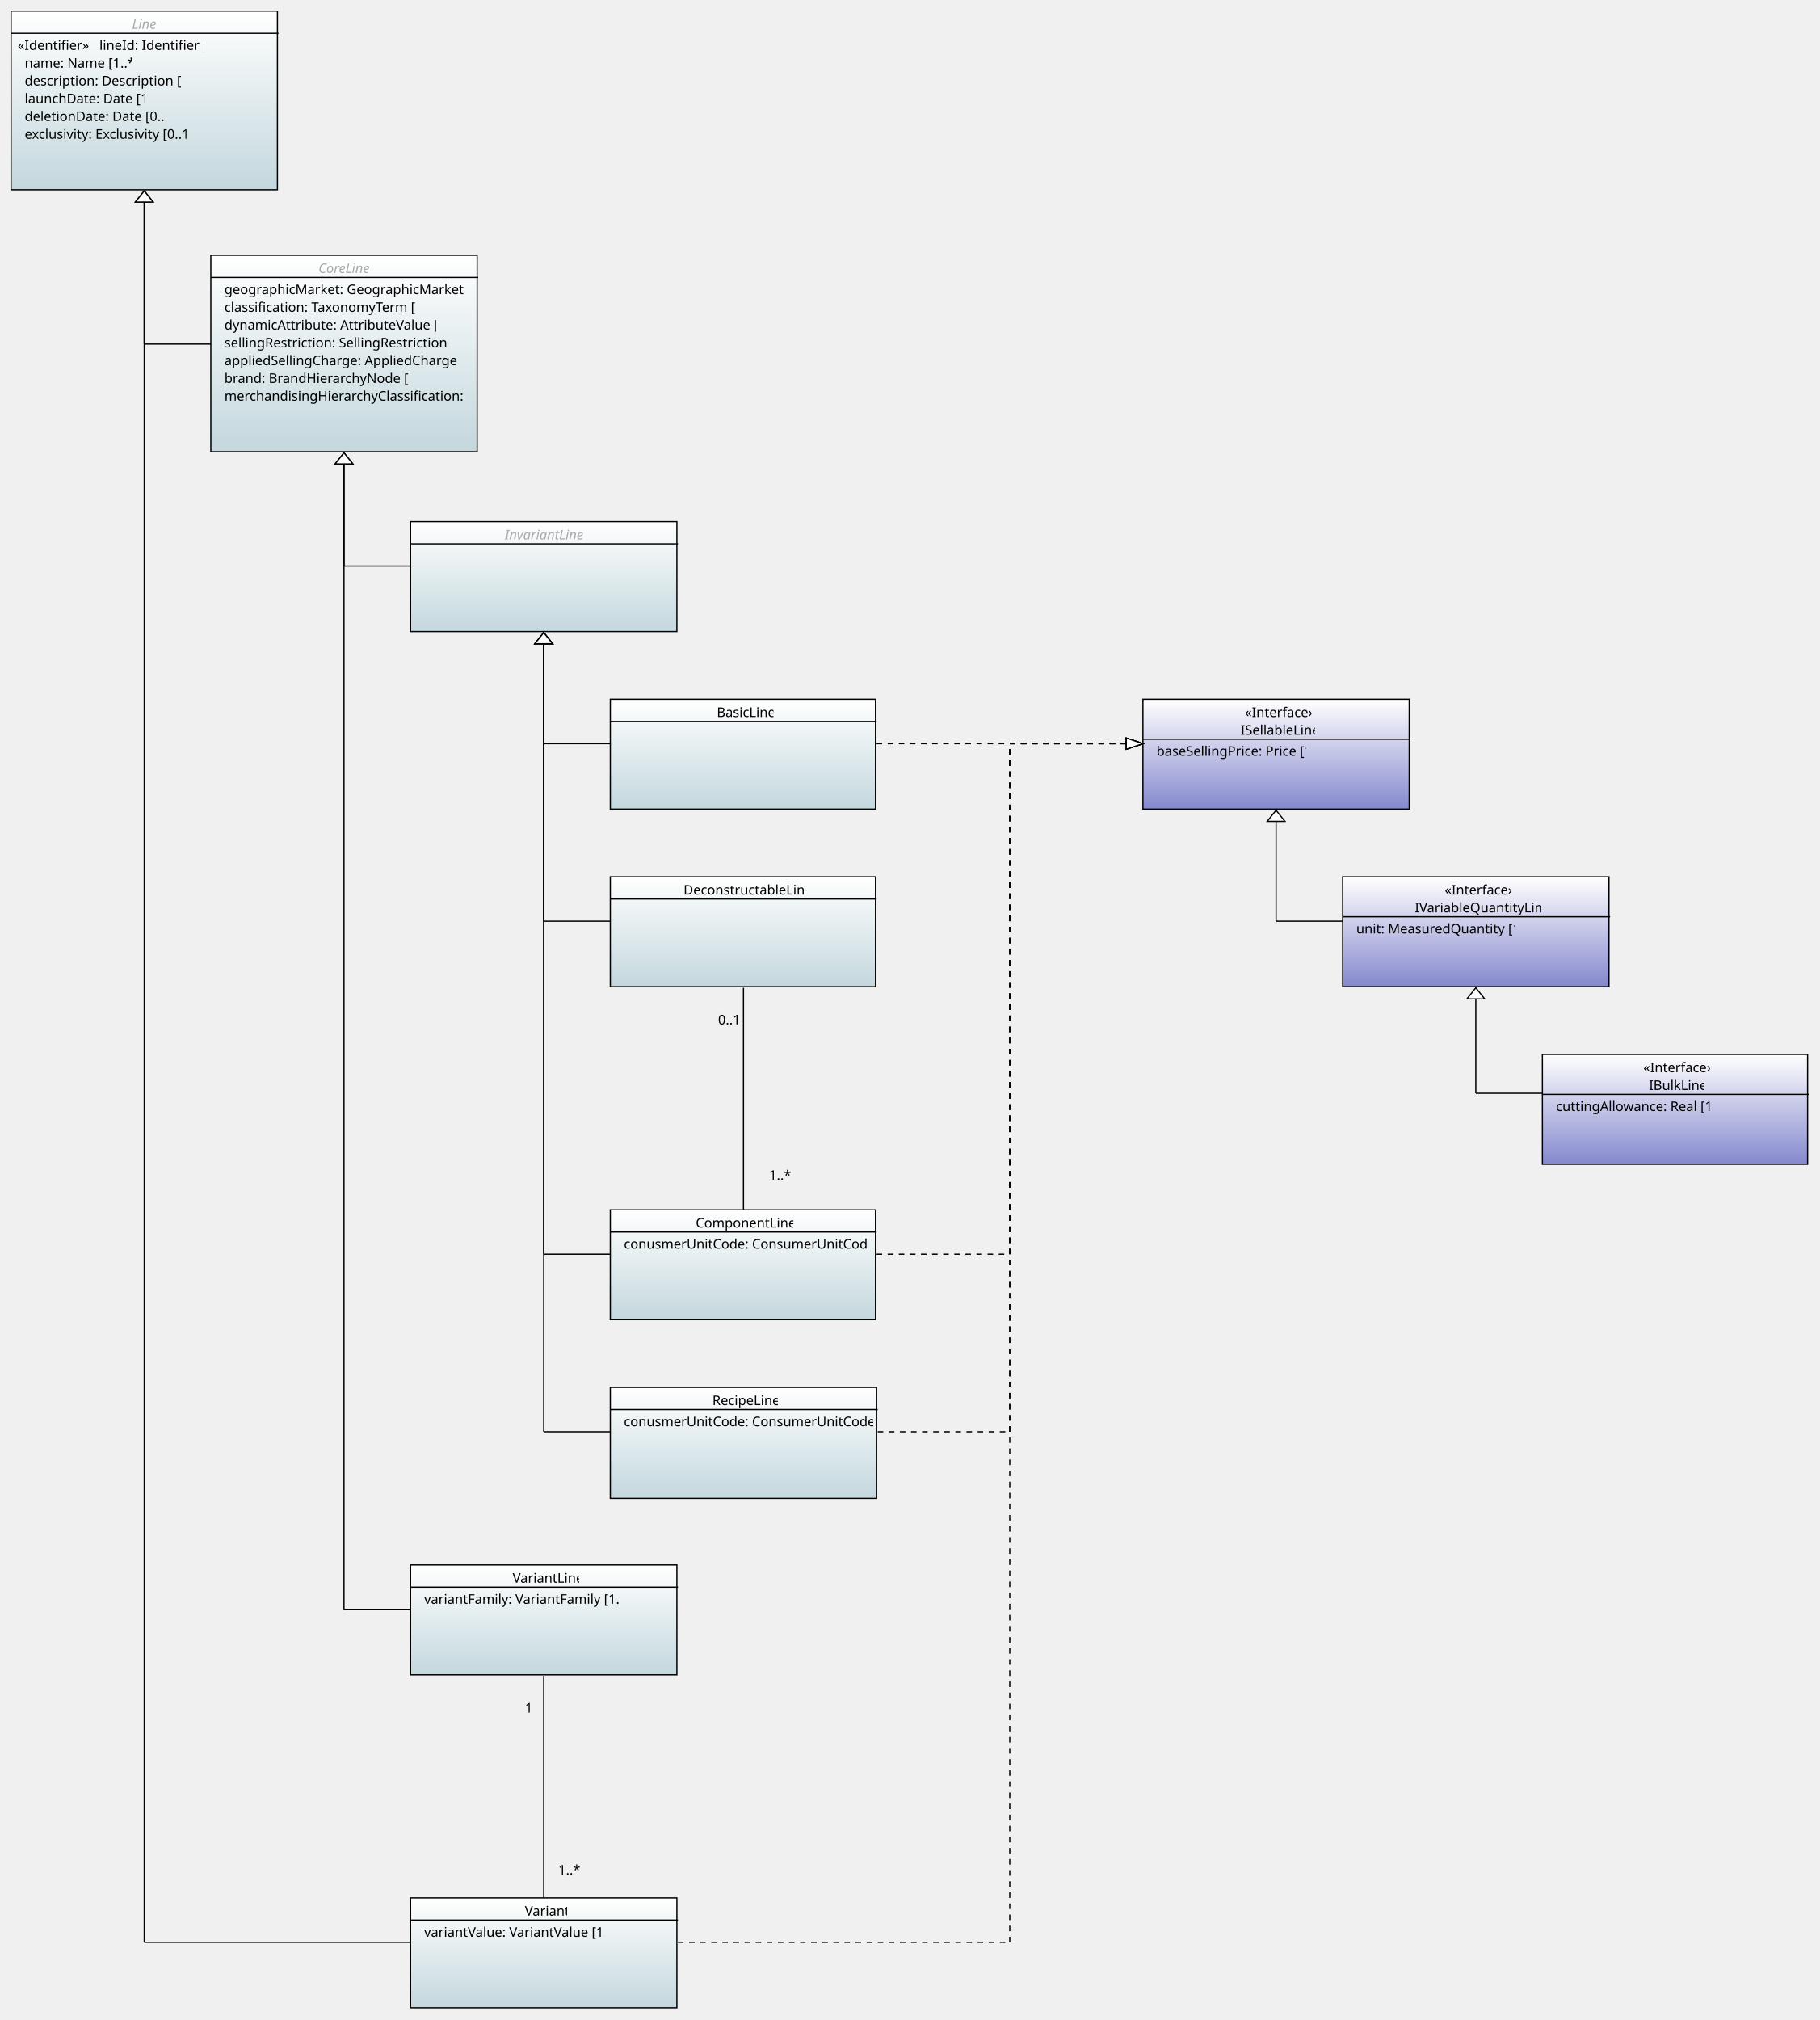
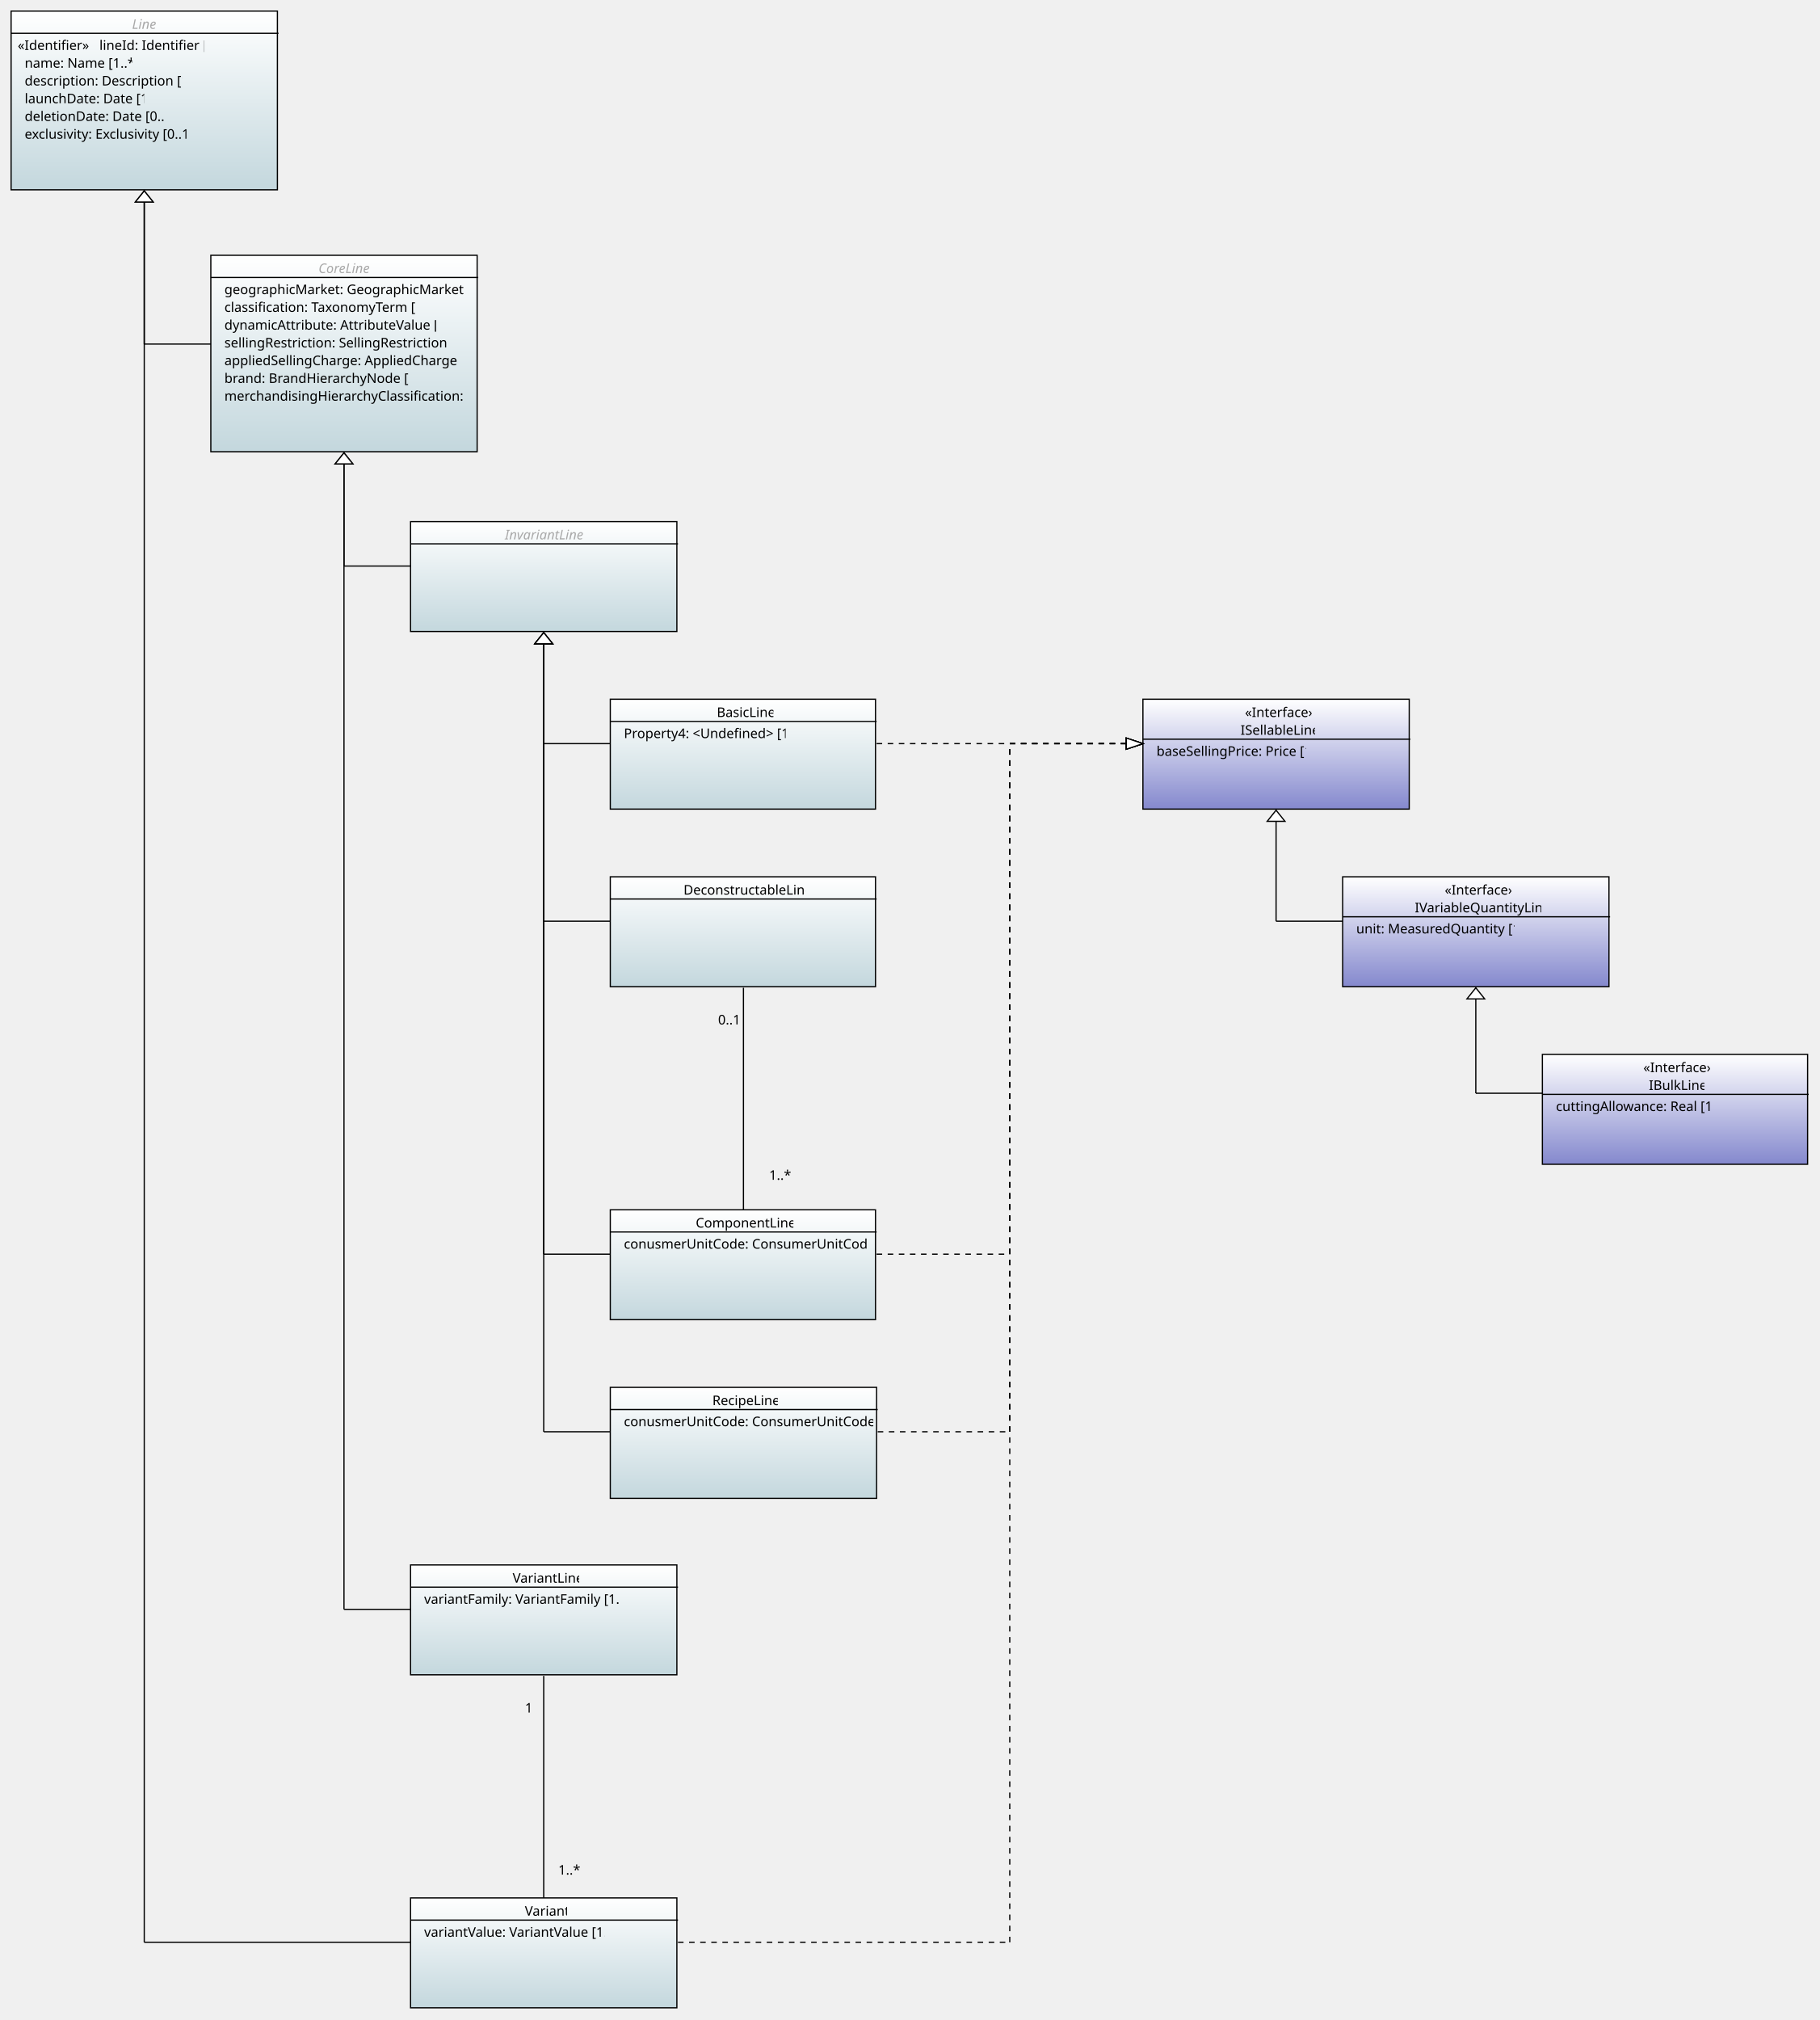
<svg xmlns="http://www.w3.org/2000/svg" xmlns:xlink="http://www.w3.org/1999/xlink" stroke-dasharray="none" shape-rendering="auto" font-family="'Dialog'" width="1640" text-rendering="auto" fill-opacity="1" contentScriptType="text/ecmascript" color-interpolation="auto" color-rendering="auto" preserveAspectRatio="xMidYMid meet" font-size="12px" viewBox="0 0 1640 1820" fill="black" stroke="black" image-rendering="auto" stroke-miterlimit="10" zoomAndPan="magnify" version="1.0" stroke-linecap="square" stroke-linejoin="miter" contentStyleType="text/css" font-style="normal" height="1820" stroke-width="1" stroke-dashoffset="0" font-weight="normal" stroke-opacity="1">
  <defs id="genericDefs" />
  <g>
    <defs id="defs1">
      <linearGradient x1="1030" x2="1030" y1="630" gradientUnits="userSpaceOnUse" y2="730" xlink:type="simple" xlink:actuate="onLoad" id="linearGradient1" xlink:show="other" spreadMethod="pad">
        <stop stop-opacity="1" stop-color="white" offset="0%" />
        <stop stop-opacity="1" stop-color="rgb(131,135,205)" offset="100%" />
      </linearGradient>
      <linearGradient x1="370" x2="370" y1="1710" gradientUnits="userSpaceOnUse" y2="1810" xlink:type="simple" xlink:actuate="onLoad" id="linearGradient2" xlink:show="other" spreadMethod="pad">
        <stop stop-opacity="1" stop-color="white" offset="0%" />
        <stop stop-opacity="1" stop-color="rgb(195,215,221)" offset="100%" />
      </linearGradient>
      <linearGradient x1="550" x2="550" y1="1090" gradientUnits="userSpaceOnUse" y2="1190" xlink:type="simple" xlink:actuate="onLoad" id="linearGradient3" xlink:show="other" spreadMethod="pad">
        <stop stop-opacity="1" stop-color="white" offset="0%" />
        <stop stop-opacity="1" stop-color="rgb(195,215,221)" offset="100%" />
      </linearGradient>
      <linearGradient x1="550" x2="550" y1="1250" gradientUnits="userSpaceOnUse" y2="1351" xlink:type="simple" xlink:actuate="onLoad" id="linearGradient4" xlink:show="other" spreadMethod="pad">
        <stop stop-opacity="1" stop-color="white" offset="0%" />
        <stop stop-opacity="1" stop-color="rgb(195,215,221)" offset="100%" />
      </linearGradient>
      <linearGradient x1="10" x2="10" y1="10" gradientUnits="userSpaceOnUse" y2="172" xlink:type="simple" xlink:actuate="onLoad" id="linearGradient5" xlink:show="other" spreadMethod="pad">
        <stop stop-opacity="1" stop-color="white" offset="0%" />
        <stop stop-opacity="1" stop-color="rgb(195,215,221)" offset="100%" />
      </linearGradient>
      <linearGradient x1="550" x2="550" y1="790" gradientUnits="userSpaceOnUse" y2="890" xlink:type="simple" xlink:actuate="onLoad" id="linearGradient6" xlink:show="other" spreadMethod="pad">
        <stop stop-opacity="1" stop-color="white" offset="0%" />
        <stop stop-opacity="1" stop-color="rgb(195,215,221)" offset="100%" />
      </linearGradient>
      <linearGradient x1="190" x2="190" y1="230" gradientUnits="userSpaceOnUse" y2="408" xlink:type="simple" xlink:actuate="onLoad" id="linearGradient7" xlink:show="other" spreadMethod="pad">
        <stop stop-opacity="1" stop-color="white" offset="0%" />
        <stop stop-opacity="1" stop-color="rgb(195,215,221)" offset="100%" />
      </linearGradient>
      <linearGradient x1="370" x2="370" y1="470" gradientUnits="userSpaceOnUse" y2="570" xlink:type="simple" xlink:actuate="onLoad" id="linearGradient8" xlink:show="other" spreadMethod="pad">
        <stop stop-opacity="1" stop-color="white" offset="0%" />
        <stop stop-opacity="1" stop-color="rgb(195,215,221)" offset="100%" />
      </linearGradient>
      <linearGradient x1="370" x2="370" y1="1410" gradientUnits="userSpaceOnUse" y2="1510" xlink:type="simple" xlink:actuate="onLoad" id="linearGradient9" xlink:show="other" spreadMethod="pad">
        <stop stop-opacity="1" stop-color="white" offset="0%" />
        <stop stop-opacity="1" stop-color="rgb(195,215,221)" offset="100%" />
      </linearGradient>
      <linearGradient x1="1390" x2="1390" y1="950" gradientUnits="userSpaceOnUse" y2="1050" xlink:type="simple" xlink:actuate="onLoad" id="linearGradient10" xlink:show="other" spreadMethod="pad">
        <stop stop-opacity="1" stop-color="white" offset="0%" />
        <stop stop-opacity="1" stop-color="rgb(131,135,205)" offset="100%" />
      </linearGradient>
      <linearGradient x1="1210" x2="1210" y1="790" gradientUnits="userSpaceOnUse" y2="890" xlink:type="simple" xlink:actuate="onLoad" id="linearGradient11" xlink:show="other" spreadMethod="pad">
        <stop stop-opacity="1" stop-color="white" offset="0%" />
        <stop stop-opacity="1" stop-color="rgb(131,135,205)" offset="100%" />
      </linearGradient>
      <linearGradient x1="550" x2="550" y1="630" gradientUnits="userSpaceOnUse" y2="730" xlink:type="simple" xlink:actuate="onLoad" id="linearGradient12" xlink:show="other" spreadMethod="pad">
        <stop stop-opacity="1" stop-color="white" offset="0%" />
        <stop stop-opacity="1" stop-color="rgb(195,215,221)" offset="100%" />
      </linearGradient>
      <clipPath clipPathUnits="userSpaceOnUse" id="clipPath1">
        <path d="M1030 630 L1030 729 L1270 729 L1270 630 Z" />
      </clipPath>
      <clipPath clipPathUnits="userSpaceOnUse" id="clipPath2">
        <path d="M1121 632 L1182 632 L1182 649 L1121 649 L1121 632 Z" />
      </clipPath>
      <clipPath clipPathUnits="userSpaceOnUse" id="clipPath3">
        <path d="M1117 648 L1185 648 L1185 665 L1117 665 L1117 648 Z" />
      </clipPath>
      <clipPath clipPathUnits="userSpaceOnUse" id="clipPath4">
        <path d="M1035 667 L1177 667 L1177 684 L1035 684 L1035 667 Z" />
      </clipPath>
      <clipPath clipPathUnits="userSpaceOnUse" id="clipPath5">
        <path d="M1030 665 L1272 665 L1272 731 L1030 731 L1030 665 Z" />
      </clipPath>
      <clipPath clipPathUnits="userSpaceOnUse" id="clipPath6">
        <path d="M1029 629 L1272 629 L1272 731 L1029 731 L1029 629 Z" />
      </clipPath>
      <clipPath clipPathUnits="userSpaceOnUse" id="clipPath7">
        <path d="M370 1710 L370 1809 L610 1809 L610 1710 Z" />
      </clipPath>
      <clipPath clipPathUnits="userSpaceOnUse" id="clipPath8">
        <path d="M472 1712 L511 1712 L511 1729 L472 1729 L472 1712 Z" />
      </clipPath>
      <clipPath clipPathUnits="userSpaceOnUse" id="clipPath9">
        <path d="M375 1731 L545 1731 L545 1748 L375 1748 L375 1731 Z" />
      </clipPath>
      <clipPath clipPathUnits="userSpaceOnUse" id="clipPath10">
        <path d="M370 1729 L612 1729 L612 1811 L370 1811 L370 1729 Z" />
      </clipPath>
      <clipPath clipPathUnits="userSpaceOnUse" id="clipPath11">
        <path d="M369 1709 L612 1709 L612 1811 L369 1811 L369 1709 Z" />
      </clipPath>
      <clipPath clipPathUnits="userSpaceOnUse" id="clipPath12">
        <path d="M550 1090 L550 1189 L789 1189 L789 1090 Z" />
      </clipPath>
      <clipPath clipPathUnits="userSpaceOnUse" id="clipPath13">
        <path d="M626 1092 L715 1092 L715 1109 L626 1109 L626 1092 Z" />
      </clipPath>
      <clipPath clipPathUnits="userSpaceOnUse" id="clipPath14">
        <path d="M555 1111 L781 1111 L781 1128 L555 1128 L555 1111 Z" />
      </clipPath>
      <clipPath clipPathUnits="userSpaceOnUse" id="clipPath15">
        <path d="M550 1109 L791 1109 L791 1191 L550 1191 L550 1109 Z" />
      </clipPath>
      <clipPath clipPathUnits="userSpaceOnUse" id="clipPath16">
        <path d="M549 1089 L791 1089 L791 1191 L549 1191 L549 1089 Z" />
      </clipPath>
      <clipPath clipPathUnits="userSpaceOnUse" id="clipPath17">
        <path d="M550 1250 L550 1350 L790 1350 L790 1250 Z" />
      </clipPath>
      <clipPath clipPathUnits="userSpaceOnUse" id="clipPath18">
        <path d="M641 1252 L701 1252 L701 1269 L641 1269 L641 1252 Z" />
      </clipPath>
      <clipPath clipPathUnits="userSpaceOnUse" id="clipPath19">
        <path d="M555 1271 L787 1271 L787 1288 L555 1288 L555 1271 Z" />
      </clipPath>
      <clipPath clipPathUnits="userSpaceOnUse" id="clipPath20">
        <path d="M550 1269 L792 1269 L792 1352 L550 1352 L550 1269 Z" />
      </clipPath>
      <clipPath clipPathUnits="userSpaceOnUse" id="clipPath21">
        <path d="M549 1249 L792 1249 L792 1352 L549 1352 L549 1249 Z" />
      </clipPath>
      <clipPath clipPathUnits="userSpaceOnUse" id="clipPath22">
        <path d="M10 10 L10 171 L250 171 L250 10 Z" />
      </clipPath>
      <clipPath clipPathUnits="userSpaceOnUse" id="clipPath23">
        <path d="M118 12 L144 12 L144 29 L118 29 L118 12 Z" />
      </clipPath>
      <clipPath clipPathUnits="userSpaceOnUse" id="clipPath24">
        <path d="M15 31 L184 31 L184 48 L15 48 L15 31 Z" />
      </clipPath>
      <clipPath clipPathUnits="userSpaceOnUse" id="clipPath25">
        <path d="M15 47 L119 47 L119 64 L15 64 L15 47 Z" />
      </clipPath>
      <clipPath clipPathUnits="userSpaceOnUse" id="clipPath26">
        <path d="M15 63 L164 63 L164 80 L15 80 L15 63 Z" />
      </clipPath>
      <clipPath clipPathUnits="userSpaceOnUse" id="clipPath27">
        <path d="M15 79 L130 79 L130 96 L15 96 L15 79 Z" />
      </clipPath>
      <clipPath clipPathUnits="userSpaceOnUse" id="clipPath28">
        <path d="M15 95 L149 95 L149 112 L15 112 L15 95 Z" />
      </clipPath>
      <clipPath clipPathUnits="userSpaceOnUse" id="clipPath29">
        <path d="M15 111 L168 111 L168 128 L15 128 L15 111 Z" />
      </clipPath>
      <clipPath clipPathUnits="userSpaceOnUse" id="clipPath30">
        <path d="M10 29 L252 29 L252 173 L10 173 L10 29 Z" />
      </clipPath>
      <clipPath clipPathUnits="userSpaceOnUse" id="clipPath31">
        <path d="M9 9 L252 9 L252 173 L9 173 L9 9 Z" />
      </clipPath>
      <clipPath clipPathUnits="userSpaceOnUse" id="clipPath32">
        <path d="M550 790 L550 889 L789 889 L789 790 Z" />
      </clipPath>
      <clipPath clipPathUnits="userSpaceOnUse" id="clipPath33">
        <path d="M615 792 L726 792 L726 809 L615 809 L615 792 Z" />
      </clipPath>
      <clipPath clipPathUnits="userSpaceOnUse" id="clipPath34">
        <path d="M550 809 L791 809 L791 891 L550 891 L550 809 Z" />
      </clipPath>
      <clipPath clipPathUnits="userSpaceOnUse" id="clipPath35">
        <path d="M549 789 L791 789 L791 891 L549 891 L549 789 Z" />
      </clipPath>
      <clipPath clipPathUnits="userSpaceOnUse" id="clipPath36">
        <path d="M190 230 L190 407 L430 407 L430 230 Z" />
      </clipPath>
      <clipPath clipPathUnits="userSpaceOnUse" id="clipPath37">
        <path d="M286 232 L336 232 L336 249 L286 249 L286 232 Z" />
      </clipPath>
      <clipPath clipPathUnits="userSpaceOnUse" id="clipPath38">
        <path d="M195 251 L420 251 L420 268 L195 268 L195 251 Z" />
      </clipPath>
      <clipPath clipPathUnits="userSpaceOnUse" id="clipPath39">
        <path d="M195 267 L374 267 L374 284 L195 284 L195 267 Z" />
      </clipPath>
      <clipPath clipPathUnits="userSpaceOnUse" id="clipPath40">
        <path d="M195 283 L393 283 L393 300 L195 300 L195 283 Z" />
      </clipPath>
      <clipPath clipPathUnits="userSpaceOnUse" id="clipPath41">
        <path d="M195 299 L406 299 L406 316 L195 316 L195 299 Z" />
      </clipPath>
      <clipPath clipPathUnits="userSpaceOnUse" id="clipPath42">
        <path d="M195 315 L416 315 L416 332 L195 332 L195 315 Z" />
      </clipPath>
      <clipPath clipPathUnits="userSpaceOnUse" id="clipPath43">
        <path d="M195 331 L368 331 L368 348 L195 348 L195 331 Z" />
      </clipPath>
      <clipPath clipPathUnits="userSpaceOnUse" id="clipPath44">
        <path d="M195 347 L419 347 L419 364 L195 364 L195 347 Z" />
      </clipPath>
      <clipPath clipPathUnits="userSpaceOnUse" id="clipPath45">
        <path d="M190 249 L432 249 L432 409 L190 409 L190 249 Z" />
      </clipPath>
      <clipPath clipPathUnits="userSpaceOnUse" id="clipPath46">
        <path d="M189 229 L432 229 L432 409 L189 409 L189 229 Z" />
      </clipPath>
      <clipPath clipPathUnits="userSpaceOnUse" id="clipPath47">
        <path d="M370 470 L370 569 L610 569 L610 470 Z" />
      </clipPath>
      <clipPath clipPathUnits="userSpaceOnUse" id="clipPath48">
        <path d="M454 472 L528 472 L528 489 L454 489 L454 472 Z" />
      </clipPath>
      <clipPath clipPathUnits="userSpaceOnUse" id="clipPath49">
        <path d="M370 489 L612 489 L612 571 L370 571 L370 489 Z" />
      </clipPath>
      <clipPath clipPathUnits="userSpaceOnUse" id="clipPath50">
        <path d="M369 469 L612 469 L612 571 L369 571 L369 469 Z" />
      </clipPath>
      <clipPath clipPathUnits="userSpaceOnUse" id="clipPath51">
        <path d="M370 1410 L370 1509 L610 1509 L610 1410 Z" />
      </clipPath>
      <clipPath clipPathUnits="userSpaceOnUse" id="clipPath52">
        <path d="M461 1412 L522 1412 L522 1429 L461 1429 L461 1412 Z" />
      </clipPath>
      <clipPath clipPathUnits="userSpaceOnUse" id="clipPath53">
        <path d="M375 1431 L559 1431 L559 1448 L375 1448 L375 1431 Z" />
      </clipPath>
      <clipPath clipPathUnits="userSpaceOnUse" id="clipPath54">
        <path d="M370 1429 L612 1429 L612 1511 L370 1511 L370 1429 Z" />
      </clipPath>
      <clipPath clipPathUnits="userSpaceOnUse" id="clipPath55">
        <path d="M369 1409 L612 1409 L612 1511 L369 1511 L369 1409 Z" />
      </clipPath>
      <clipPath clipPathUnits="userSpaceOnUse" id="clipPath56">
        <path d="M1390 950 L1390 1049 L1629 1049 L1629 950 Z" />
      </clipPath>
      <clipPath clipPathUnits="userSpaceOnUse" id="clipPath57">
        <path d="M1480 952 L1541 952 L1541 969 L1480 969 L1480 952 Z" />
      </clipPath>
      <clipPath clipPathUnits="userSpaceOnUse" id="clipPath58">
        <path d="M1485 968 L1536 968 L1536 985 L1485 985 L1485 968 Z" />
      </clipPath>
      <clipPath clipPathUnits="userSpaceOnUse" id="clipPath59">
        <path d="M1395 987 L1541 987 L1541 1004 L1395 1004 L1395 987 Z" />
      </clipPath>
      <clipPath clipPathUnits="userSpaceOnUse" id="clipPath60">
        <path d="M1390 985 L1631 985 L1631 1051 L1390 1051 L1390 985 Z" />
      </clipPath>
      <clipPath clipPathUnits="userSpaceOnUse" id="clipPath61">
        <path d="M1389 949 L1631 949 L1631 1051 L1389 1051 L1389 949 Z" />
      </clipPath>
      <clipPath clipPathUnits="userSpaceOnUse" id="clipPath62">
        <path d="M1210 790 L1210 889 L1450 889 L1450 790 Z" />
      </clipPath>
      <clipPath clipPathUnits="userSpaceOnUse" id="clipPath63">
        <path d="M1301 792 L1362 792 L1362 809 L1301 809 L1301 792 Z" />
      </clipPath>
      <clipPath clipPathUnits="userSpaceOnUse" id="clipPath64">
        <path d="M1274 808 L1389 808 L1389 825 L1274 825 L1274 808 Z" />
      </clipPath>
      <clipPath clipPathUnits="userSpaceOnUse" id="clipPath65">
        <path d="M1215 827 L1365 827 L1365 844 L1215 844 L1215 827 Z" />
      </clipPath>
      <clipPath clipPathUnits="userSpaceOnUse" id="clipPath66">
        <path d="M1210 825 L1452 825 L1452 891 L1210 891 L1210 825 Z" />
      </clipPath>
      <clipPath clipPathUnits="userSpaceOnUse" id="clipPath67">
        <path d="M1209 789 L1452 789 L1452 891 L1209 891 L1209 789 Z" />
      </clipPath>
      <clipPath clipPathUnits="userSpaceOnUse" id="clipPath68">
        <path d="M550 630 L550 729 L789 729 L789 630 Z" />
      </clipPath>
      <clipPath clipPathUnits="userSpaceOnUse" id="clipPath69">
        <path d="M645 632 L697 632 L697 649 L645 649 L645 632 Z" />
      </clipPath>
      <clipPath clipPathUnits="userSpaceOnUse" id="clipPath70">
+         <path d="M555 651 L708 651 L708 668 L555 668 L555 651 Z" />
+       </clipPath>
+       <clipPath clipPathUnits="userSpaceOnUse" id="clipPath71">
        <path d="M550 649 L791 649 L791 731 L550 731 L550 649 Z" />
      </clipPath>
-       <clipPath clipPathUnits="userSpaceOnUse" id="clipPath71">
+       <clipPath clipPathUnits="userSpaceOnUse" id="clipPath72">
        <path d="M549 629 L791 629 L791 731 L549 731 L549 629 Z" />
      </clipPath>
-       <clipPath clipPathUnits="userSpaceOnUse" id="clipPath72">
+       <clipPath clipPathUnits="userSpaceOnUse" id="clipPath73">
        <path d="M-1 -1 L1641 -1 L1641 1821 L-1 1821 L-1 -1 Z" />
      </clipPath>
-       <clipPath clipPathUnits="userSpaceOnUse" id="clipPath73">
+       <clipPath clipPathUnits="userSpaceOnUse" id="clipPath74">
        <path d="M469 1529 L481 1529 L481 1546 L469 1546 L469 1529 Z" />
      </clipPath>
-       <clipPath clipPathUnits="userSpaceOnUse" id="clipPath74">
+       <clipPath clipPathUnits="userSpaceOnUse" id="clipPath75">
        <path d="M499 1675 L522 1675 L522 1692 L499 1692 L499 1675 Z" />
      </clipPath>
-       <clipPath clipPathUnits="userSpaceOnUse" id="clipPath75">
+       <clipPath clipPathUnits="userSpaceOnUse" id="clipPath76">
        <path d="M301 407 L320 407 L320 420 L301 420 L301 407 Z" />
      </clipPath>
-       <clipPath clipPathUnits="userSpaceOnUse" id="clipPath76">
+       <clipPath clipPathUnits="userSpaceOnUse" id="clipPath77">
        <path d="M121 171 L140 171 L140 184 L121 184 L121 171 Z" />
      </clipPath>
-       <clipPath clipPathUnits="userSpaceOnUse" id="clipPath77">
+       <clipPath clipPathUnits="userSpaceOnUse" id="clipPath78">
        <path d="M481 569 L500 569 L500 582 L481 582 L481 569 Z" />
      </clipPath>
-       <clipPath clipPathUnits="userSpaceOnUse" id="clipPath78">
+       <clipPath clipPathUnits="userSpaceOnUse" id="clipPath79">
        <path d="M643 909 L667 909 L667 926 L643 926 L643 909 Z" />
      </clipPath>
-       <clipPath clipPathUnits="userSpaceOnUse" id="clipPath79">
+       <clipPath clipPathUnits="userSpaceOnUse" id="clipPath80">
        <path d="M689 1049 L712 1049 L712 1066 L689 1066 L689 1049 Z" />
      </clipPath>
-       <clipPath clipPathUnits="userSpaceOnUse" id="clipPath80">
+       <clipPath clipPathUnits="userSpaceOnUse" id="clipPath81">
        <path d="M1014 664 L1032 664 L1032 677 L1014 677 L1014 664 Z" />
      </clipPath>
-       <clipPath clipPathUnits="userSpaceOnUse" id="clipPath81">
+       <clipPath clipPathUnits="userSpaceOnUse" id="clipPath82">
        <path d="M1321 889 L1340 889 L1340 902 L1321 902 L1321 889 Z" />
      </clipPath>
-       <clipPath clipPathUnits="userSpaceOnUse" id="clipPath82">
+       <clipPath clipPathUnits="userSpaceOnUse" id="clipPath83">
        <path d="M1141 729 L1160 729 L1160 742 L1141 742 L1141 729 Z" />
      </clipPath>
    </defs>
    <g fill="url(#linearGradient1)" stroke-miterlimit="0" stroke-width="0" font-family="'Segoe UI'" stroke="url(#linearGradient1)" stroke-linejoin="round">
      <rect x="1030" width="241" height="100" y="630" clip-path="url(#clipPath1)" stroke="none" />
      <text fill="black" x="1122" xml:space="preserve" y="646" clip-path="url(#clipPath2)" stroke="none">«Interface»</text>
      <text fill="black" x="1118" xml:space="preserve" y="662" clip-path="url(#clipPath3)" stroke="none">ISellableLine</text>
      <text fill="black" x="1036" xml:space="preserve" y="681" clip-path="url(#clipPath4)" stroke="none">  baseSellingPrice: Price [1]</text>
    </g>
    <g stroke-linecap="butt" font-family="'Segoe UI'" stroke-width="1.1">
      <line y2="666" fill="none" x1="1030" clip-path="url(#clipPath5)" x2="1271" y1="666" />
      <rect x="1030" y="630" clip-path="url(#clipPath6)" fill="none" width="240" rx="0" ry="0" height="99" />
      <rect x="370" y="1710" clip-path="url(#clipPath7)" fill="url(#linearGradient2)" width="241" height="100" stroke="none" />
      <text x="473" xml:space="preserve" y="1726" clip-path="url(#clipPath8)" stroke="none">Variant</text>
      <text x="376" xml:space="preserve" y="1745" clip-path="url(#clipPath9)" stroke="none">  variantValue: VariantValue [1..*]</text>
      <line y2="1730" fill="none" x1="370" clip-path="url(#clipPath10)" x2="611" y1="1730" />
      <rect x="370" y="1710" clip-path="url(#clipPath11)" fill="none" width="240" rx="0" ry="0" height="99" />
      <rect x="550" y="1090" clip-path="url(#clipPath12)" fill="url(#linearGradient3)" width="240" height="100" stroke="none" />
      <text x="627" xml:space="preserve" y="1106" clip-path="url(#clipPath13)" stroke="none">ComponentLine</text>
      <text x="556" xml:space="preserve" y="1125" clip-path="url(#clipPath14)" stroke="none">  conusmerUnitCode: ConsumerUnitCod...</text>
      <line y2="1110" fill="none" x1="550" clip-path="url(#clipPath15)" x2="790" y1="1110" />
      <rect x="550" y="1090" clip-path="url(#clipPath16)" fill="none" width="239" rx="0" ry="0" height="99" />
      <rect x="550" y="1250" clip-path="url(#clipPath17)" fill="url(#linearGradient4)" width="241" height="101" stroke="none" />
      <text x="642" xml:space="preserve" y="1266" clip-path="url(#clipPath18)" stroke="none">RecipeLine</text>
      <text x="556" xml:space="preserve" y="1285" clip-path="url(#clipPath19)" stroke="none">  conusmerUnitCode: ConsumerUnitCode...</text>
      <line y2="1270" fill="none" x1="550" clip-path="url(#clipPath20)" x2="791" y1="1270" />
      <rect x="550" y="1250" clip-path="url(#clipPath21)" fill="none" width="240" rx="0" ry="0" height="100" />
      <rect x="10" y="10" clip-path="url(#clipPath22)" fill="url(#linearGradient5)" width="241" height="162" stroke="none" />
      <text x="119" y="26" clip-path="url(#clipPath23)" fill="rgb(169,169,169)" font-style="italic" stroke="none" xml:space="preserve">Line</text>
      <text x="16" xml:space="preserve" y="45" clip-path="url(#clipPath24)" stroke="none">«Identifier»   lineId: Identifier [1]</text>
      <text x="16" xml:space="preserve" y="61" clip-path="url(#clipPath25)" stroke="none">  name: Name [1..*]</text>
      <text x="16" xml:space="preserve" y="77" clip-path="url(#clipPath26)" stroke="none">  description: Description [*]</text>
      <text x="16" xml:space="preserve" y="93" clip-path="url(#clipPath27)" stroke="none">  launchDate: Date [1]</text>
      <text x="16" xml:space="preserve" y="109" clip-path="url(#clipPath28)" stroke="none">  deletionDate: Date [0..1]</text>
      <text x="16" xml:space="preserve" y="125" clip-path="url(#clipPath29)" stroke="none">  exclusivity: Exclusivity [0..1]</text>
      <line y2="30" fill="none" x1="10" clip-path="url(#clipPath30)" x2="251" y1="30" />
      <rect x="10" y="10" clip-path="url(#clipPath31)" fill="none" width="240" rx="0" ry="0" height="161" />
      <rect x="550" y="790" clip-path="url(#clipPath32)" fill="url(#linearGradient6)" width="240" height="100" stroke="none" />
      <text x="616" xml:space="preserve" y="806" clip-path="url(#clipPath33)" stroke="none">DeconstructableLine</text>
      <line y2="810" fill="none" x1="550" clip-path="url(#clipPath34)" x2="790" y1="810" />
      <rect x="550" y="790" clip-path="url(#clipPath35)" fill="none" width="239" rx="0" ry="0" height="99" />
      <rect x="190" y="230" clip-path="url(#clipPath36)" fill="url(#linearGradient7)" width="241" height="178" stroke="none" />
      <text x="287" y="246" clip-path="url(#clipPath37)" fill="rgb(169,169,169)" font-style="italic" stroke="none" xml:space="preserve">CoreLine</text>
      <text x="196" xml:space="preserve" y="265" clip-path="url(#clipPath38)" stroke="none">  geographicMarket: GeographicMarket [*]</text>
      <text x="196" xml:space="preserve" y="281" clip-path="url(#clipPath39)" stroke="none">  classification: TaxonomyTerm [*]</text>
      <text x="196" xml:space="preserve" y="297" clip-path="url(#clipPath40)" stroke="none">  dynamicAttribute: AttributeValue [*]</text>
      <text x="196" xml:space="preserve" y="313" clip-path="url(#clipPath41)" stroke="none">  sellingRestriction: SellingRestriction [*]</text>
      <text x="196" xml:space="preserve" y="329" clip-path="url(#clipPath42)" stroke="none">  appliedSellingCharge: AppliedCharge [*]</text>
      <text x="196" xml:space="preserve" y="345" clip-path="url(#clipPath43)" stroke="none">  brand: BrandHierarchyNode [1]</text>
      <text x="196" xml:space="preserve" y="361" clip-path="url(#clipPath44)" stroke="none">  merchandisingHierarchyClassification: ...</text>
      <line y2="250" fill="none" x1="190" clip-path="url(#clipPath45)" x2="431" y1="250" />
      <rect x="190" y="230" clip-path="url(#clipPath46)" fill="none" width="240" rx="0" ry="0" height="177" />
      <rect x="370" y="470" clip-path="url(#clipPath47)" fill="url(#linearGradient8)" width="241" height="100" stroke="none" />
      <text x="455" y="486" clip-path="url(#clipPath48)" fill="rgb(169,169,169)" font-style="italic" stroke="none" xml:space="preserve">InvariantLine</text>
      <line y2="490" fill="none" x1="370" clip-path="url(#clipPath49)" x2="611" y1="490" />
      <rect x="370" y="470" clip-path="url(#clipPath50)" fill="none" width="240" rx="0" ry="0" height="99" />
      <rect x="370" y="1410" clip-path="url(#clipPath51)" fill="url(#linearGradient9)" width="241" height="100" stroke="none" />
      <text x="462" xml:space="preserve" y="1426" clip-path="url(#clipPath52)" stroke="none">VariantLine</text>
      <text x="376" xml:space="preserve" y="1445" clip-path="url(#clipPath53)" stroke="none">  variantFamily: VariantFamily [1..*]</text>
      <line y2="1430" fill="none" x1="370" clip-path="url(#clipPath54)" x2="611" y1="1430" />
      <rect x="370" y="1410" clip-path="url(#clipPath55)" fill="none" width="240" rx="0" ry="0" height="99" />
      <rect x="1390" y="950" clip-path="url(#clipPath56)" fill="url(#linearGradient10)" width="240" height="100" stroke="none" />
      <text x="1481" xml:space="preserve" y="966" clip-path="url(#clipPath57)" stroke="none">«Interface»</text>
      <text x="1486" xml:space="preserve" y="982" clip-path="url(#clipPath58)" stroke="none">IBulkLine</text>
      <text x="1396" xml:space="preserve" y="1001" clip-path="url(#clipPath59)" stroke="none">  cuttingAllowance: Real [1]</text>
      <line y2="986" fill="none" x1="1390" clip-path="url(#clipPath60)" x2="1630" y1="986" />
      <rect x="1390" y="950" clip-path="url(#clipPath61)" fill="none" width="239" rx="0" ry="0" height="99" />
      <rect x="1210" y="790" clip-path="url(#clipPath62)" fill="url(#linearGradient11)" width="241" height="100" stroke="none" />
      <text x="1302" xml:space="preserve" y="806" clip-path="url(#clipPath63)" stroke="none">«Interface»</text>
      <text x="1275" xml:space="preserve" y="822" clip-path="url(#clipPath64)" stroke="none">IVariableQuantityLine</text>
      <text x="1216" xml:space="preserve" y="841" clip-path="url(#clipPath65)" stroke="none">  unit: MeasuredQuantity [1]</text>
      <line y2="826" fill="none" x1="1210" clip-path="url(#clipPath66)" x2="1451" y1="826" />
      <rect x="1210" y="790" clip-path="url(#clipPath67)" fill="none" width="240" rx="0" ry="0" height="99" />
      <rect x="550" y="630" clip-path="url(#clipPath68)" fill="url(#linearGradient12)" width="240" height="100" stroke="none" />
      <text x="646" xml:space="preserve" y="646" clip-path="url(#clipPath69)" stroke="none">BasicLine</text>
-       <line y2="650" fill="none" x1="550" clip-path="url(#clipPath70)" x2="790" y1="650" />
-       <rect x="550" y="630" clip-path="url(#clipPath71)" fill="none" width="239" rx="0" ry="0" height="99" />
-       <line clip-path="url(#clipPath72)" fill="none" text-rendering="optimizeLegibility" x1="490" x2="490" y1="1510" y2="1710" />
-       <text text-rendering="optimizeLegibility" x="470" xml:space="preserve" y="1543" clip-path="url(#clipPath73)" stroke="none"> 1</text>
-       <text text-rendering="optimizeLegibility" x="500" xml:space="preserve" y="1689" clip-path="url(#clipPath74)" stroke="none"> 1..*</text>
-       <line clip-path="url(#clipPath72)" fill="none" text-rendering="optimizeLegibility" x1="370" x2="310" y1="1450" y2="1450" />
-       <line clip-path="url(#clipPath72)" fill="none" text-rendering="optimizeLegibility" x1="310" x2="310" y1="1450" y2="408" />
-       <polygon fill="white" text-rendering="optimizeLegibility" clip-path="url(#clipPath75)" points=" 310 408 318 418 302 418" stroke="none" />
-       <polygon fill="none" text-rendering="optimizeLegibility" clip-path="url(#clipPath75)" points=" 310 408 318 418 302 418" />
-       <line clip-path="url(#clipPath72)" fill="none" text-rendering="optimizeLegibility" x1="370" x2="130" y1="1750" y2="1750" />
-       <line clip-path="url(#clipPath72)" fill="none" text-rendering="optimizeLegibility" x1="130" x2="130" y1="1750" y2="172" />
-       <polygon fill="white" text-rendering="optimizeLegibility" clip-path="url(#clipPath76)" points=" 130 172 138 182 122 182" stroke="none" />
-       <polygon fill="none" text-rendering="optimizeLegibility" clip-path="url(#clipPath76)" points=" 130 172 138 182 122 182" />
-       <line clip-path="url(#clipPath72)" fill="none" text-rendering="optimizeLegibility" x1="550" x2="490" y1="1290" y2="1290" />
-       <line clip-path="url(#clipPath72)" fill="none" text-rendering="optimizeLegibility" x1="490" x2="490" y1="1290" y2="570" />
-       <polygon fill="white" text-rendering="optimizeLegibility" clip-path="url(#clipPath77)" points=" 490 570 498 580 482 580" stroke="none" />
-       <polygon fill="none" text-rendering="optimizeLegibility" clip-path="url(#clipPath77)" points=" 490 570 498 580 482 580" />
-       <line clip-path="url(#clipPath72)" fill="none" text-rendering="optimizeLegibility" x1="190" x2="130" y1="310" y2="310" />
-       <line clip-path="url(#clipPath72)" fill="none" text-rendering="optimizeLegibility" x1="130" x2="130" y1="310" y2="172" />
-       <polygon fill="white" text-rendering="optimizeLegibility" clip-path="url(#clipPath76)" points=" 130 172 138 182 122 182" stroke="none" />
-       <polygon fill="none" text-rendering="optimizeLegibility" clip-path="url(#clipPath76)" points=" 130 172 138 182 122 182" />
-       <line clip-path="url(#clipPath72)" fill="none" text-rendering="optimizeLegibility" x1="550" x2="490" y1="830" y2="830" />
-       <line clip-path="url(#clipPath72)" fill="none" text-rendering="optimizeLegibility" x1="490" x2="490" y1="830" y2="570" />
-       <polygon fill="white" text-rendering="optimizeLegibility" clip-path="url(#clipPath77)" points=" 490 570 498 580 482 580" stroke="none" />
-       <polygon fill="none" text-rendering="optimizeLegibility" clip-path="url(#clipPath77)" points=" 490 570 498 580 482 580" />
-       <line clip-path="url(#clipPath72)" fill="none" text-rendering="optimizeLegibility" x1="670" x2="670" y1="890" y2="1090" />
-       <text text-rendering="optimizeLegibility" x="644" xml:space="preserve" y="923" clip-path="url(#clipPath78)" stroke="none"> 0..1</text>
-       <text text-rendering="optimizeLegibility" x="690" xml:space="preserve" y="1063" clip-path="url(#clipPath79)" stroke="none"> 1..*</text>
-       <line clip-path="url(#clipPath72)" fill="none" text-rendering="optimizeLegibility" x1="370" x2="310" y1="510" y2="510" />
-       <line clip-path="url(#clipPath72)" fill="none" text-rendering="optimizeLegibility" x1="310" x2="310" y1="510" y2="408" />
-       <polygon fill="white" text-rendering="optimizeLegibility" clip-path="url(#clipPath75)" points=" 310 408 318 418 302 418" stroke="none" />
-       <polygon fill="none" text-rendering="optimizeLegibility" clip-path="url(#clipPath75)" points=" 310 408 318 418 302 418" />
-       <line clip-path="url(#clipPath72)" fill="none" text-rendering="optimizeLegibility" x1="550" x2="490" y1="1130" y2="1130" />
-       <line clip-path="url(#clipPath72)" fill="none" text-rendering="optimizeLegibility" x1="490" x2="490" y1="1130" y2="570" />
-       <polygon fill="white" text-rendering="optimizeLegibility" clip-path="url(#clipPath77)" points=" 490 570 498 580 482 580" stroke="none" />
-       <polygon fill="none" text-rendering="optimizeLegibility" clip-path="url(#clipPath77)" points=" 490 570 498 580 482 580" />
-       <line clip-path="url(#clipPath72)" fill="none" text-rendering="optimizeLegibility" x1="611" x2="910" y1="1750" y2="1750" stroke-dasharray="5,5,5,5,5,5,5,5,5,5" />
-       <line clip-path="url(#clipPath72)" fill="none" text-rendering="optimizeLegibility" x1="910" x2="910" y1="1750" y2="670" stroke-dasharray="5,5,5,5,5,5,5,5,5,5" />
-       <line clip-path="url(#clipPath72)" fill="none" text-rendering="optimizeLegibility" x1="910" x2="1030" y1="670" y2="670" stroke-dasharray="5,5,5,5,5,5,5,5,5,5" />
+       <text x="556" xml:space="preserve" y="665" clip-path="url(#clipPath70)" stroke="none">  Property4: &lt;Undefined&gt; [1]</text>
+       <line y2="650" fill="none" x1="550" clip-path="url(#clipPath71)" x2="790" y1="650" />
+       <rect x="550" y="630" clip-path="url(#clipPath72)" fill="none" width="239" rx="0" ry="0" height="99" />
+       <line clip-path="url(#clipPath73)" fill="none" text-rendering="optimizeLegibility" x1="490" x2="490" y1="1510" y2="1710" />
+       <text text-rendering="optimizeLegibility" x="470" xml:space="preserve" y="1543" clip-path="url(#clipPath74)" stroke="none"> 1</text>
+       <text text-rendering="optimizeLegibility" x="500" xml:space="preserve" y="1689" clip-path="url(#clipPath75)" stroke="none"> 1..*</text>
+       <line clip-path="url(#clipPath73)" fill="none" text-rendering="optimizeLegibility" x1="370" x2="310" y1="1450" y2="1450" />
+       <line clip-path="url(#clipPath73)" fill="none" text-rendering="optimizeLegibility" x1="310" x2="310" y1="1450" y2="408" />
+       <polygon fill="white" text-rendering="optimizeLegibility" clip-path="url(#clipPath76)" points=" 310 408 318 418 302 418" stroke="none" />
+       <polygon fill="none" text-rendering="optimizeLegibility" clip-path="url(#clipPath76)" points=" 310 408 318 418 302 418" />
+       <line clip-path="url(#clipPath73)" fill="none" text-rendering="optimizeLegibility" x1="370" x2="130" y1="1750" y2="1750" />
+       <line clip-path="url(#clipPath73)" fill="none" text-rendering="optimizeLegibility" x1="130" x2="130" y1="1750" y2="172" />
+       <polygon fill="white" text-rendering="optimizeLegibility" clip-path="url(#clipPath77)" points=" 130 172 138 182 122 182" stroke="none" />
+       <polygon fill="none" text-rendering="optimizeLegibility" clip-path="url(#clipPath77)" points=" 130 172 138 182 122 182" />
+       <line clip-path="url(#clipPath73)" fill="none" text-rendering="optimizeLegibility" x1="550" x2="490" y1="1290" y2="1290" />
+       <line clip-path="url(#clipPath73)" fill="none" text-rendering="optimizeLegibility" x1="490" x2="490" y1="1290" y2="570" />
+       <polygon fill="white" text-rendering="optimizeLegibility" clip-path="url(#clipPath78)" points=" 490 570 498 580 482 580" stroke="none" />
+       <polygon fill="none" text-rendering="optimizeLegibility" clip-path="url(#clipPath78)" points=" 490 570 498 580 482 580" />
+       <line clip-path="url(#clipPath73)" fill="none" text-rendering="optimizeLegibility" x1="190" x2="130" y1="310" y2="310" />
+       <line clip-path="url(#clipPath73)" fill="none" text-rendering="optimizeLegibility" x1="130" x2="130" y1="310" y2="172" />
+       <polygon fill="white" text-rendering="optimizeLegibility" clip-path="url(#clipPath77)" points=" 130 172 138 182 122 182" stroke="none" />
+       <polygon fill="none" text-rendering="optimizeLegibility" clip-path="url(#clipPath77)" points=" 130 172 138 182 122 182" />
+       <line clip-path="url(#clipPath73)" fill="none" text-rendering="optimizeLegibility" x1="550" x2="490" y1="830" y2="830" />
+       <line clip-path="url(#clipPath73)" fill="none" text-rendering="optimizeLegibility" x1="490" x2="490" y1="830" y2="570" />
+       <polygon fill="white" text-rendering="optimizeLegibility" clip-path="url(#clipPath78)" points=" 490 570 498 580 482 580" stroke="none" />
+       <polygon fill="none" text-rendering="optimizeLegibility" clip-path="url(#clipPath78)" points=" 490 570 498 580 482 580" />
+       <line clip-path="url(#clipPath73)" fill="none" text-rendering="optimizeLegibility" x1="670" x2="670" y1="890" y2="1090" />
+       <text text-rendering="optimizeLegibility" x="644" xml:space="preserve" y="923" clip-path="url(#clipPath79)" stroke="none"> 0..1</text>
+       <text text-rendering="optimizeLegibility" x="690" xml:space="preserve" y="1063" clip-path="url(#clipPath80)" stroke="none"> 1..*</text>
+       <line clip-path="url(#clipPath73)" fill="none" text-rendering="optimizeLegibility" x1="370" x2="310" y1="510" y2="510" />
+       <line clip-path="url(#clipPath73)" fill="none" text-rendering="optimizeLegibility" x1="310" x2="310" y1="510" y2="408" />
+       <polygon fill="white" text-rendering="optimizeLegibility" clip-path="url(#clipPath76)" points=" 310 408 318 418 302 418" stroke="none" />
+       <polygon fill="none" text-rendering="optimizeLegibility" clip-path="url(#clipPath76)" points=" 310 408 318 418 302 418" />
+       <line clip-path="url(#clipPath73)" fill="none" text-rendering="optimizeLegibility" x1="550" x2="490" y1="1130" y2="1130" />
+       <line clip-path="url(#clipPath73)" fill="none" text-rendering="optimizeLegibility" x1="490" x2="490" y1="1130" y2="570" />
+       <polygon fill="white" text-rendering="optimizeLegibility" clip-path="url(#clipPath78)" points=" 490 570 498 580 482 580" stroke="none" />
+       <polygon fill="none" text-rendering="optimizeLegibility" clip-path="url(#clipPath78)" points=" 490 570 498 580 482 580" />
+       <line clip-path="url(#clipPath73)" fill="none" text-rendering="optimizeLegibility" x1="611" x2="910" y1="1750" y2="1750" stroke-dasharray="5,5,5,5,5,5,5,5,5,5" />
+       <line clip-path="url(#clipPath73)" fill="none" text-rendering="optimizeLegibility" x1="910" x2="910" y1="1750" y2="670" stroke-dasharray="5,5,5,5,5,5,5,5,5,5" />
+       <line clip-path="url(#clipPath73)" fill="none" text-rendering="optimizeLegibility" x1="910" x2="1030" y1="670" y2="670" stroke-dasharray="5,5,5,5,5,5,5,5,5,5" />
    </g>
    <g stroke-linecap="butt" fill="white" text-rendering="optimizeLegibility" font-family="'Segoe UI'" stroke-dasharray="5,5,5,5,5,5,5,5,5,5" stroke="white" stroke-width="1.1">
-       <polygon points=" 1030 670 1015 675 1015 665" stroke="none" clip-path="url(#clipPath80)" />
-       <polygon fill="none" stroke-dasharray="none" clip-path="url(#clipPath80)" points=" 1030 670 1015 675 1015 665" stroke="black" />
-       <line clip-path="url(#clipPath72)" fill="none" x1="790" x2="910" y1="1130" y2="1130" stroke="black" />
-       <line clip-path="url(#clipPath72)" fill="none" x1="910" x2="910" y1="1130" y2="670" stroke="black" />
-       <line clip-path="url(#clipPath72)" fill="none" x1="910" x2="1030" y1="670" y2="670" stroke="black" />
-       <polygon points=" 1030 670 1015 675 1015 665" clip-path="url(#clipPath80)" stroke="none" />
-       <polygon fill="none" stroke-dasharray="none" clip-path="url(#clipPath80)" points=" 1030 670 1015 675 1015 665" stroke="black" />
-       <line clip-path="url(#clipPath72)" fill="none" x1="791" x2="910" y1="1290" y2="1290" stroke="black" />
-       <line clip-path="url(#clipPath72)" fill="none" x1="910" x2="910" y1="1290" y2="670" stroke="black" />
-       <line clip-path="url(#clipPath72)" fill="none" x1="910" x2="1030" y1="670" y2="670" stroke="black" />
-       <polygon points=" 1030 670 1015 675 1015 665" clip-path="url(#clipPath80)" stroke="none" />
-       <polygon fill="none" stroke-dasharray="none" clip-path="url(#clipPath80)" points=" 1030 670 1015 675 1015 665" stroke="black" />
-       <line clip-path="url(#clipPath72)" fill="none" x1="1390" x2="1330" y1="985" y2="985" stroke-dasharray="none" stroke="black" />
-       <line clip-path="url(#clipPath72)" fill="none" x1="1330" x2="1330" y1="985" y2="890" stroke-dasharray="none" stroke="black" />
-       <polygon stroke-dasharray="none" clip-path="url(#clipPath81)" points=" 1330 890 1338 900 1322 900" stroke="none" />
-       <polygon fill="none" stroke-dasharray="none" clip-path="url(#clipPath81)" points=" 1330 890 1338 900 1322 900" stroke="black" />
-       <line clip-path="url(#clipPath72)" fill="none" x1="1210" x2="1150" y1="830" y2="830" stroke-dasharray="none" stroke="black" />
-       <line clip-path="url(#clipPath72)" fill="none" x1="1150" x2="1150" y1="830" y2="730" stroke-dasharray="none" stroke="black" />
-       <polygon stroke-dasharray="none" clip-path="url(#clipPath82)" points=" 1150 730 1158 740 1142 740" stroke="none" />
-       <polygon fill="none" stroke-dasharray="none" clip-path="url(#clipPath82)" points=" 1150 730 1158 740 1142 740" stroke="black" />
-       <line clip-path="url(#clipPath72)" fill="none" x1="550" x2="490" y1="670" y2="670" stroke-dasharray="none" stroke="black" />
-       <line clip-path="url(#clipPath72)" fill="none" x1="490" x2="490" y1="670" y2="570" stroke-dasharray="none" stroke="black" />
-       <polygon stroke-dasharray="none" clip-path="url(#clipPath77)" points=" 490 570 498 580 482 580" stroke="none" />
-       <polygon fill="none" stroke-dasharray="none" clip-path="url(#clipPath77)" points=" 490 570 498 580 482 580" stroke="black" />
-       <line clip-path="url(#clipPath72)" fill="none" x1="790" x2="1030" y1="670" y2="670" stroke="black" />
-       <polygon points=" 1030 670 1015 675 1015 665" clip-path="url(#clipPath80)" stroke="none" />
-       <polygon fill="none" stroke-dasharray="none" clip-path="url(#clipPath80)" points=" 1030 670 1015 675 1015 665" stroke="black" />
+       <polygon points=" 1030 670 1015 675 1015 665" stroke="none" clip-path="url(#clipPath81)" />
+       <polygon fill="none" stroke-dasharray="none" clip-path="url(#clipPath81)" points=" 1030 670 1015 675 1015 665" stroke="black" />
+       <line clip-path="url(#clipPath73)" fill="none" x1="790" x2="910" y1="1130" y2="1130" stroke="black" />
+       <line clip-path="url(#clipPath73)" fill="none" x1="910" x2="910" y1="1130" y2="670" stroke="black" />
+       <line clip-path="url(#clipPath73)" fill="none" x1="910" x2="1030" y1="670" y2="670" stroke="black" />
+       <polygon points=" 1030 670 1015 675 1015 665" clip-path="url(#clipPath81)" stroke="none" />
+       <polygon fill="none" stroke-dasharray="none" clip-path="url(#clipPath81)" points=" 1030 670 1015 675 1015 665" stroke="black" />
+       <line clip-path="url(#clipPath73)" fill="none" x1="791" x2="910" y1="1290" y2="1290" stroke="black" />
+       <line clip-path="url(#clipPath73)" fill="none" x1="910" x2="910" y1="1290" y2="670" stroke="black" />
+       <line clip-path="url(#clipPath73)" fill="none" x1="910" x2="1030" y1="670" y2="670" stroke="black" />
+       <polygon points=" 1030 670 1015 675 1015 665" clip-path="url(#clipPath81)" stroke="none" />
+       <polygon fill="none" stroke-dasharray="none" clip-path="url(#clipPath81)" points=" 1030 670 1015 675 1015 665" stroke="black" />
+       <line clip-path="url(#clipPath73)" fill="none" x1="1390" x2="1330" y1="985" y2="985" stroke-dasharray="none" stroke="black" />
+       <line clip-path="url(#clipPath73)" fill="none" x1="1330" x2="1330" y1="985" y2="890" stroke-dasharray="none" stroke="black" />
+       <polygon stroke-dasharray="none" clip-path="url(#clipPath82)" points=" 1330 890 1338 900 1322 900" stroke="none" />
+       <polygon fill="none" stroke-dasharray="none" clip-path="url(#clipPath82)" points=" 1330 890 1338 900 1322 900" stroke="black" />
+       <line clip-path="url(#clipPath73)" fill="none" x1="1210" x2="1150" y1="830" y2="830" stroke-dasharray="none" stroke="black" />
+       <line clip-path="url(#clipPath73)" fill="none" x1="1150" x2="1150" y1="830" y2="730" stroke-dasharray="none" stroke="black" />
+       <polygon stroke-dasharray="none" clip-path="url(#clipPath83)" points=" 1150 730 1158 740 1142 740" stroke="none" />
+       <polygon fill="none" stroke-dasharray="none" clip-path="url(#clipPath83)" points=" 1150 730 1158 740 1142 740" stroke="black" />
+       <line clip-path="url(#clipPath73)" fill="none" x1="550" x2="490" y1="670" y2="670" stroke-dasharray="none" stroke="black" />
+       <line clip-path="url(#clipPath73)" fill="none" x1="490" x2="490" y1="670" y2="570" stroke-dasharray="none" stroke="black" />
+       <polygon stroke-dasharray="none" clip-path="url(#clipPath78)" points=" 490 570 498 580 482 580" stroke="none" />
+       <polygon fill="none" stroke-dasharray="none" clip-path="url(#clipPath78)" points=" 490 570 498 580 482 580" stroke="black" />
+       <line clip-path="url(#clipPath73)" fill="none" x1="790" x2="1030" y1="670" y2="670" stroke="black" />
+       <polygon points=" 1030 670 1015 675 1015 665" clip-path="url(#clipPath81)" stroke="none" />
+       <polygon fill="none" stroke-dasharray="none" clip-path="url(#clipPath81)" points=" 1030 670 1015 675 1015 665" stroke="black" />
    </g>
  </g>
</svg>
